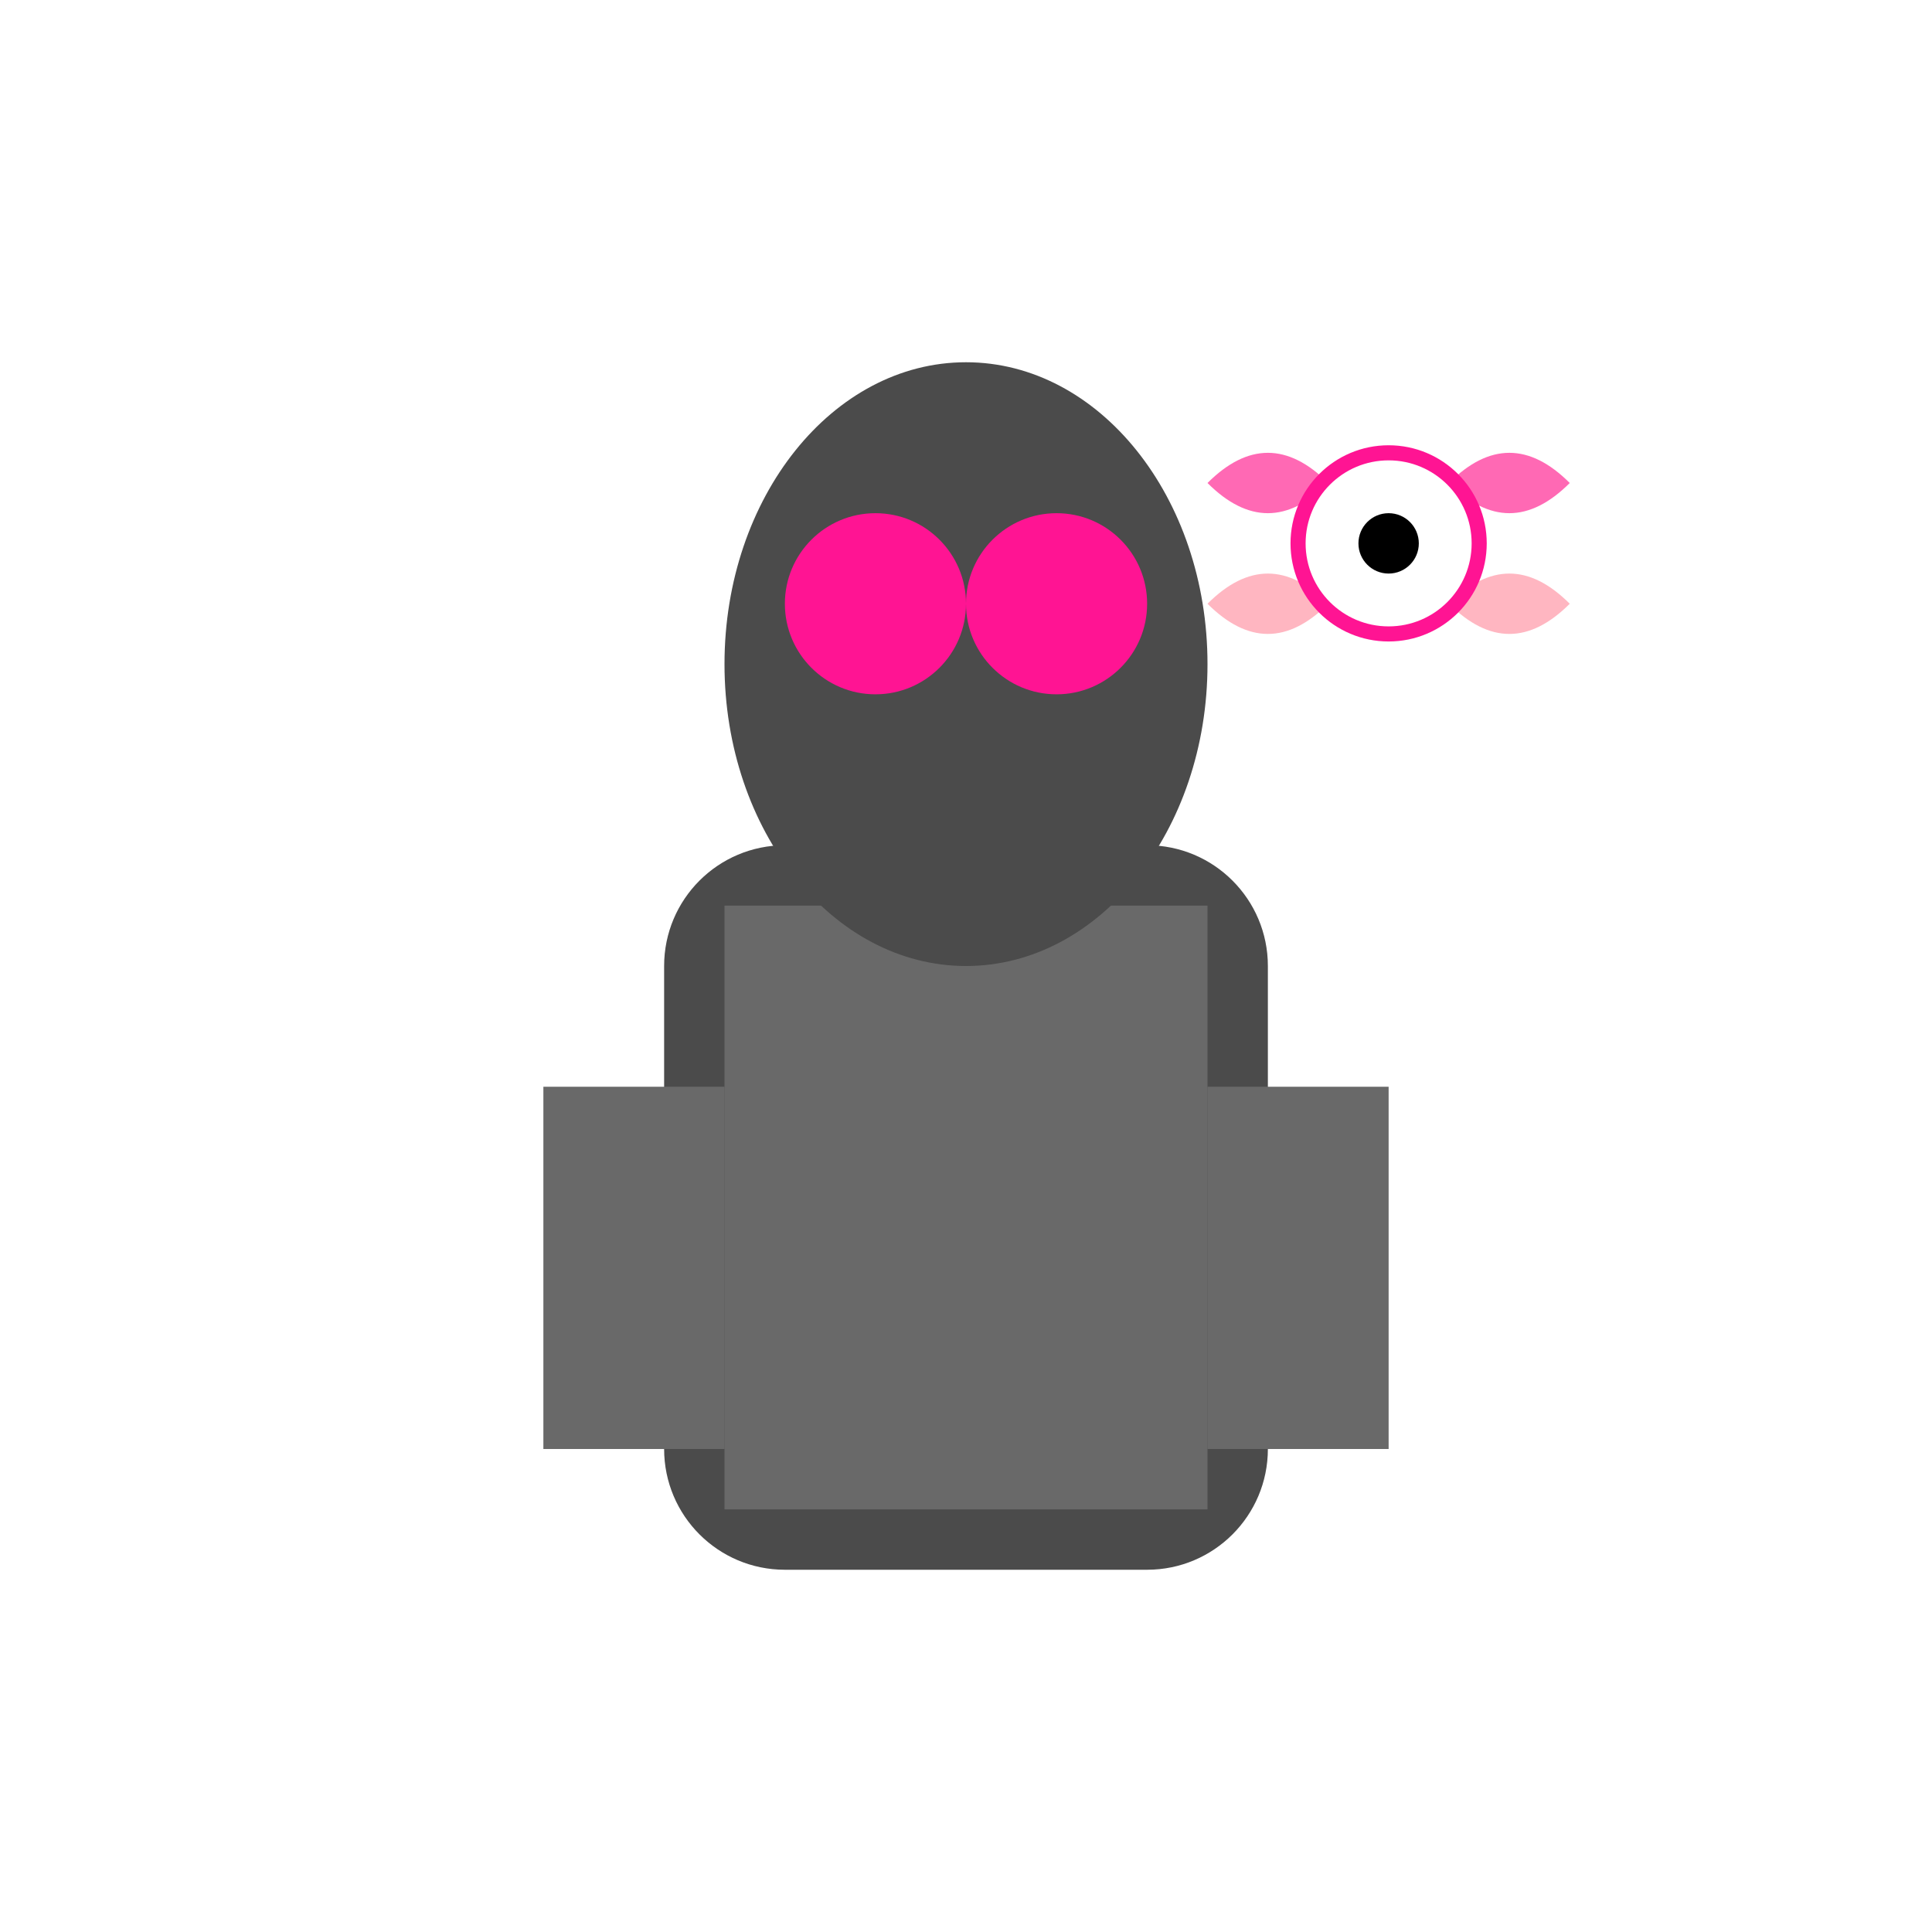
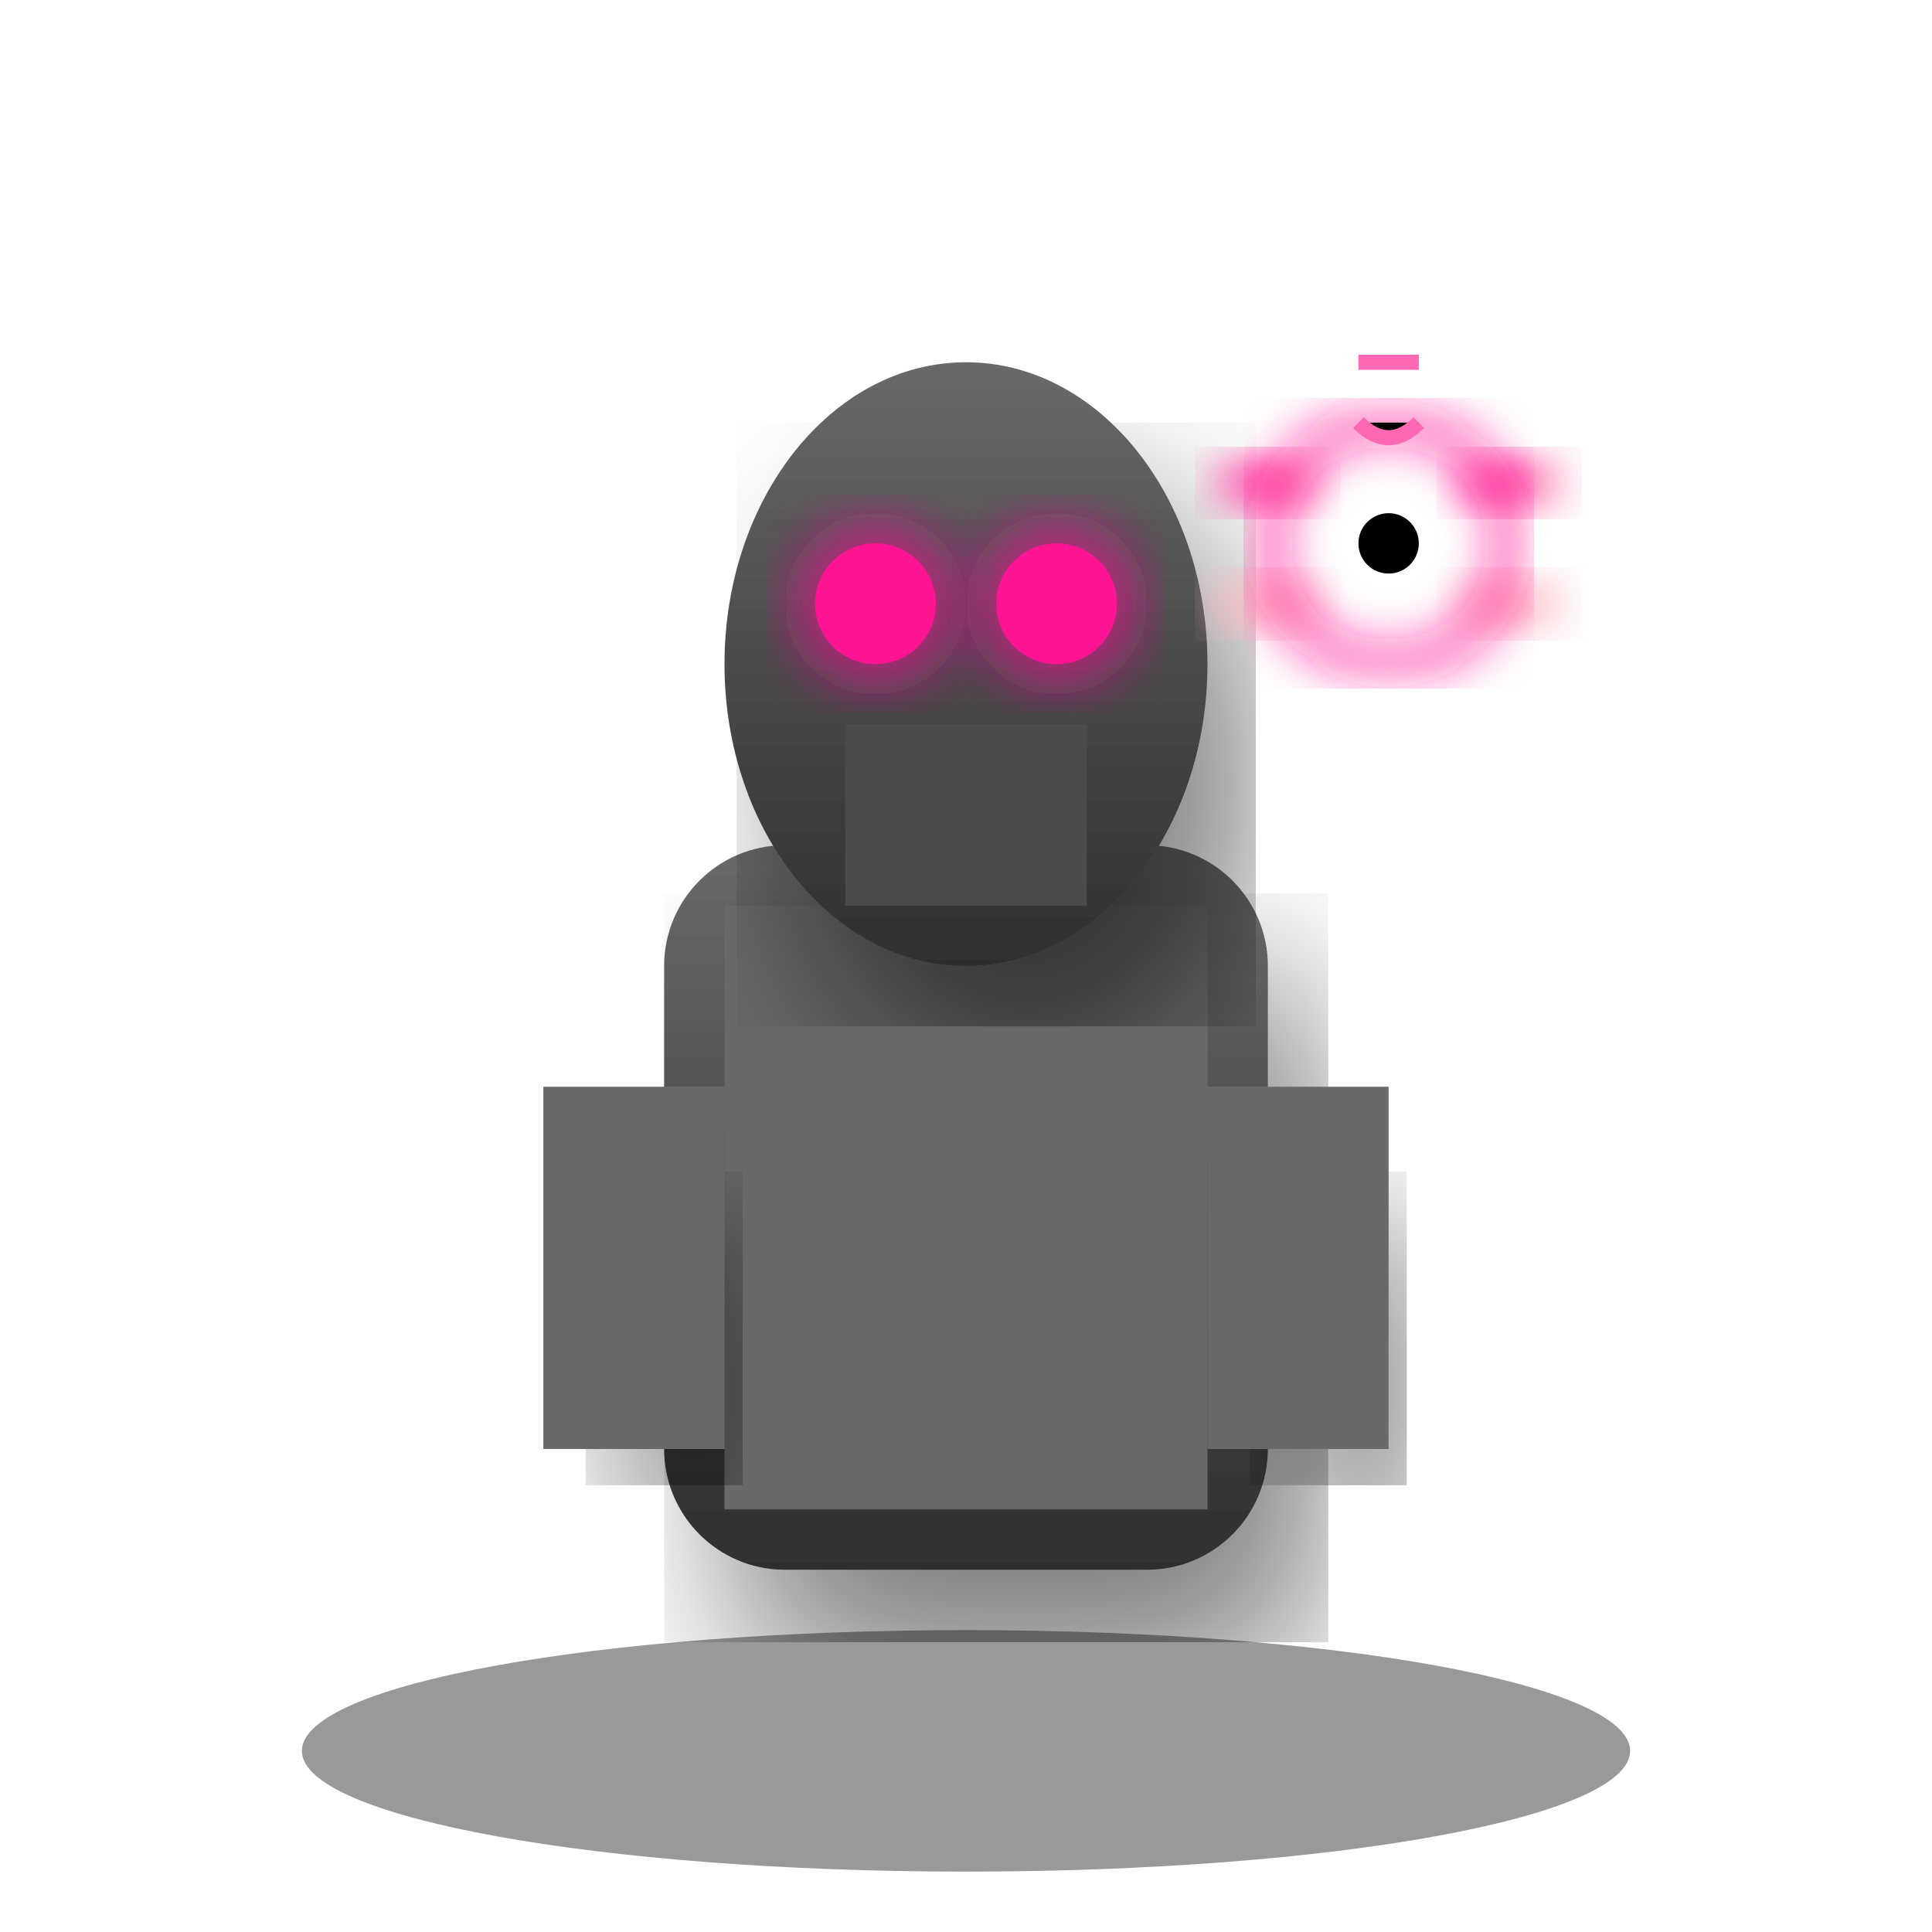
<svg xmlns="http://www.w3.org/2000/svg" viewBox="0 0 64 64">
-   <rect x="22" y="28" width="20" height="24" rx="4" fill="#4B4B4B" />
+   <defs>
+     <linearGradient id="pekkaArmor" x1="0%" y1="0%" x2="0%" y2="100%">
+       <stop offset="0%" style="stop-color:#696969" />
+       <stop offset="50%" style="stop-color:#4B4B4B" />
+       <stop offset="100%" style="stop-color:#2F2F2F" />
+     </linearGradient>
+     <linearGradient id="butterflyWing" x1="0%" y1="0%" x2="100%" y2="0%">
+       <stop offset="0%" style="stop-color:#FF69B4" />
+       <stop offset="50%" style="stop-color:#FF1493" />
+       <stop offset="100%" style="stop-color:#FFB6C1" />
+     </linearGradient>
+     <radialGradient id="eyeGlow" cx="50%" cy="50%">
+       <stop offset="0%" style="stop-color:#FF1493;stop-opacity:0.9" />
+       <stop offset="100%" style="stop-color:#C71585;stop-opacity:0.5" />
+     </radialGradient>
+     <filter id="shadow">
+       <feDropShadow dx="2" dy="4" stdDeviation="3" flood-opacity="0.5" />
+     </filter>
+     <filter id="flutter">
+       <feGaussianBlur stdDeviation="0.8" />
+     </filter>
+   </defs>
+   <ellipse cx="32" cy="58" rx="22" ry="4" fill="#000" opacity="0.4" />
+   <rect x="22" y="28" width="20" height="24" rx="4" fill="url(#pekkaArmor)" filter="url(#shadow)" />
  <rect x="24" y="30" width="16" height="20" fill="#696969" />
-   <ellipse cx="32" cy="22" rx="8" ry="10" fill="#4B4B4B" />
-   <circle cx="29" cy="20" r="3" fill="#FF1493" />
-   <circle cx="35" cy="20" r="3" fill="#FF1493" />
+   <ellipse cx="32" cy="22" rx="8" ry="10" fill="url(#pekkaArmor)" filter="url(#shadow)" />
+   <circle cx="29" cy="20" r="3" fill="url(#eyeGlow)" filter="url(#flutter)" />
+   <circle cx="35" cy="20" r="3" fill="url(#eyeGlow)" filter="url(#flutter)" />
+   <circle cx="29" cy="20" r="2" fill="#FF1493" />
+   <circle cx="35" cy="20" r="2" fill="#FF1493" />
  <rect x="28" y="24" width="8" height="6" fill="#4B4B4B" />
-   <rect x="18" y="36" width="6" height="12" fill="#696969" />
-   <rect x="40" y="36" width="6" height="12" fill="#696969" />
+   <rect x="18" y="36" width="6" height="12" fill="#696969" filter="url(#shadow)" />
+   <rect x="40" y="36" width="6" height="12" fill="#696969" filter="url(#shadow)" />
+   <path d="M 44 16 Q 42 14 40 16 Q 42 18 44 16 Z" fill="url(#butterflyWing)" filter="url(#flutter)" />
+   <path d="M 48 16 Q 50 14 52 16 Q 50 18 48 16 Z" fill="url(#butterflyWing)" filter="url(#flutter)" />
+   <path d="M 44 20 Q 42 22 40 20 Q 42 18 44 20 Z" fill="#FFB6C1" filter="url(#flutter)" />
+   <path d="M 48 20 Q 50 22 52 20 Q 50 18 48 20 Z" fill="#FFB6C1" filter="url(#flutter)" />
+   <circle cx="46" cy="18" r="4" fill="none" stroke="#FF1493" stroke-width="0.8" filter="url(#flutter)" />
  <circle cx="46" cy="18" r="1" fill="#000" />
-   <path d="M 44 16 Q 42 14 40 16 Q 42 18 44 16" fill="#FF69B4" />
-   <path d="M 48 16 Q 50 14 52 16 Q 50 18 48 16" fill="#FF69B4" />
-   <path d="M 44 20 Q 42 22 40 20 Q 42 18 44 20" fill="#FFB6C1" />
-   <path d="M 48 20 Q 50 22 52 20 Q 50 18 48 20" fill="#FFB6C1" />
-   <circle cx="46" cy="18" r="3" fill="none" stroke="#FF1493" stroke-width="0.5" />
+   <path d="M 45 12 L 47 12 M 45 14 Q 46 15 47 14" stroke="#FF69B4" stroke-width="0.5" />
</svg>
